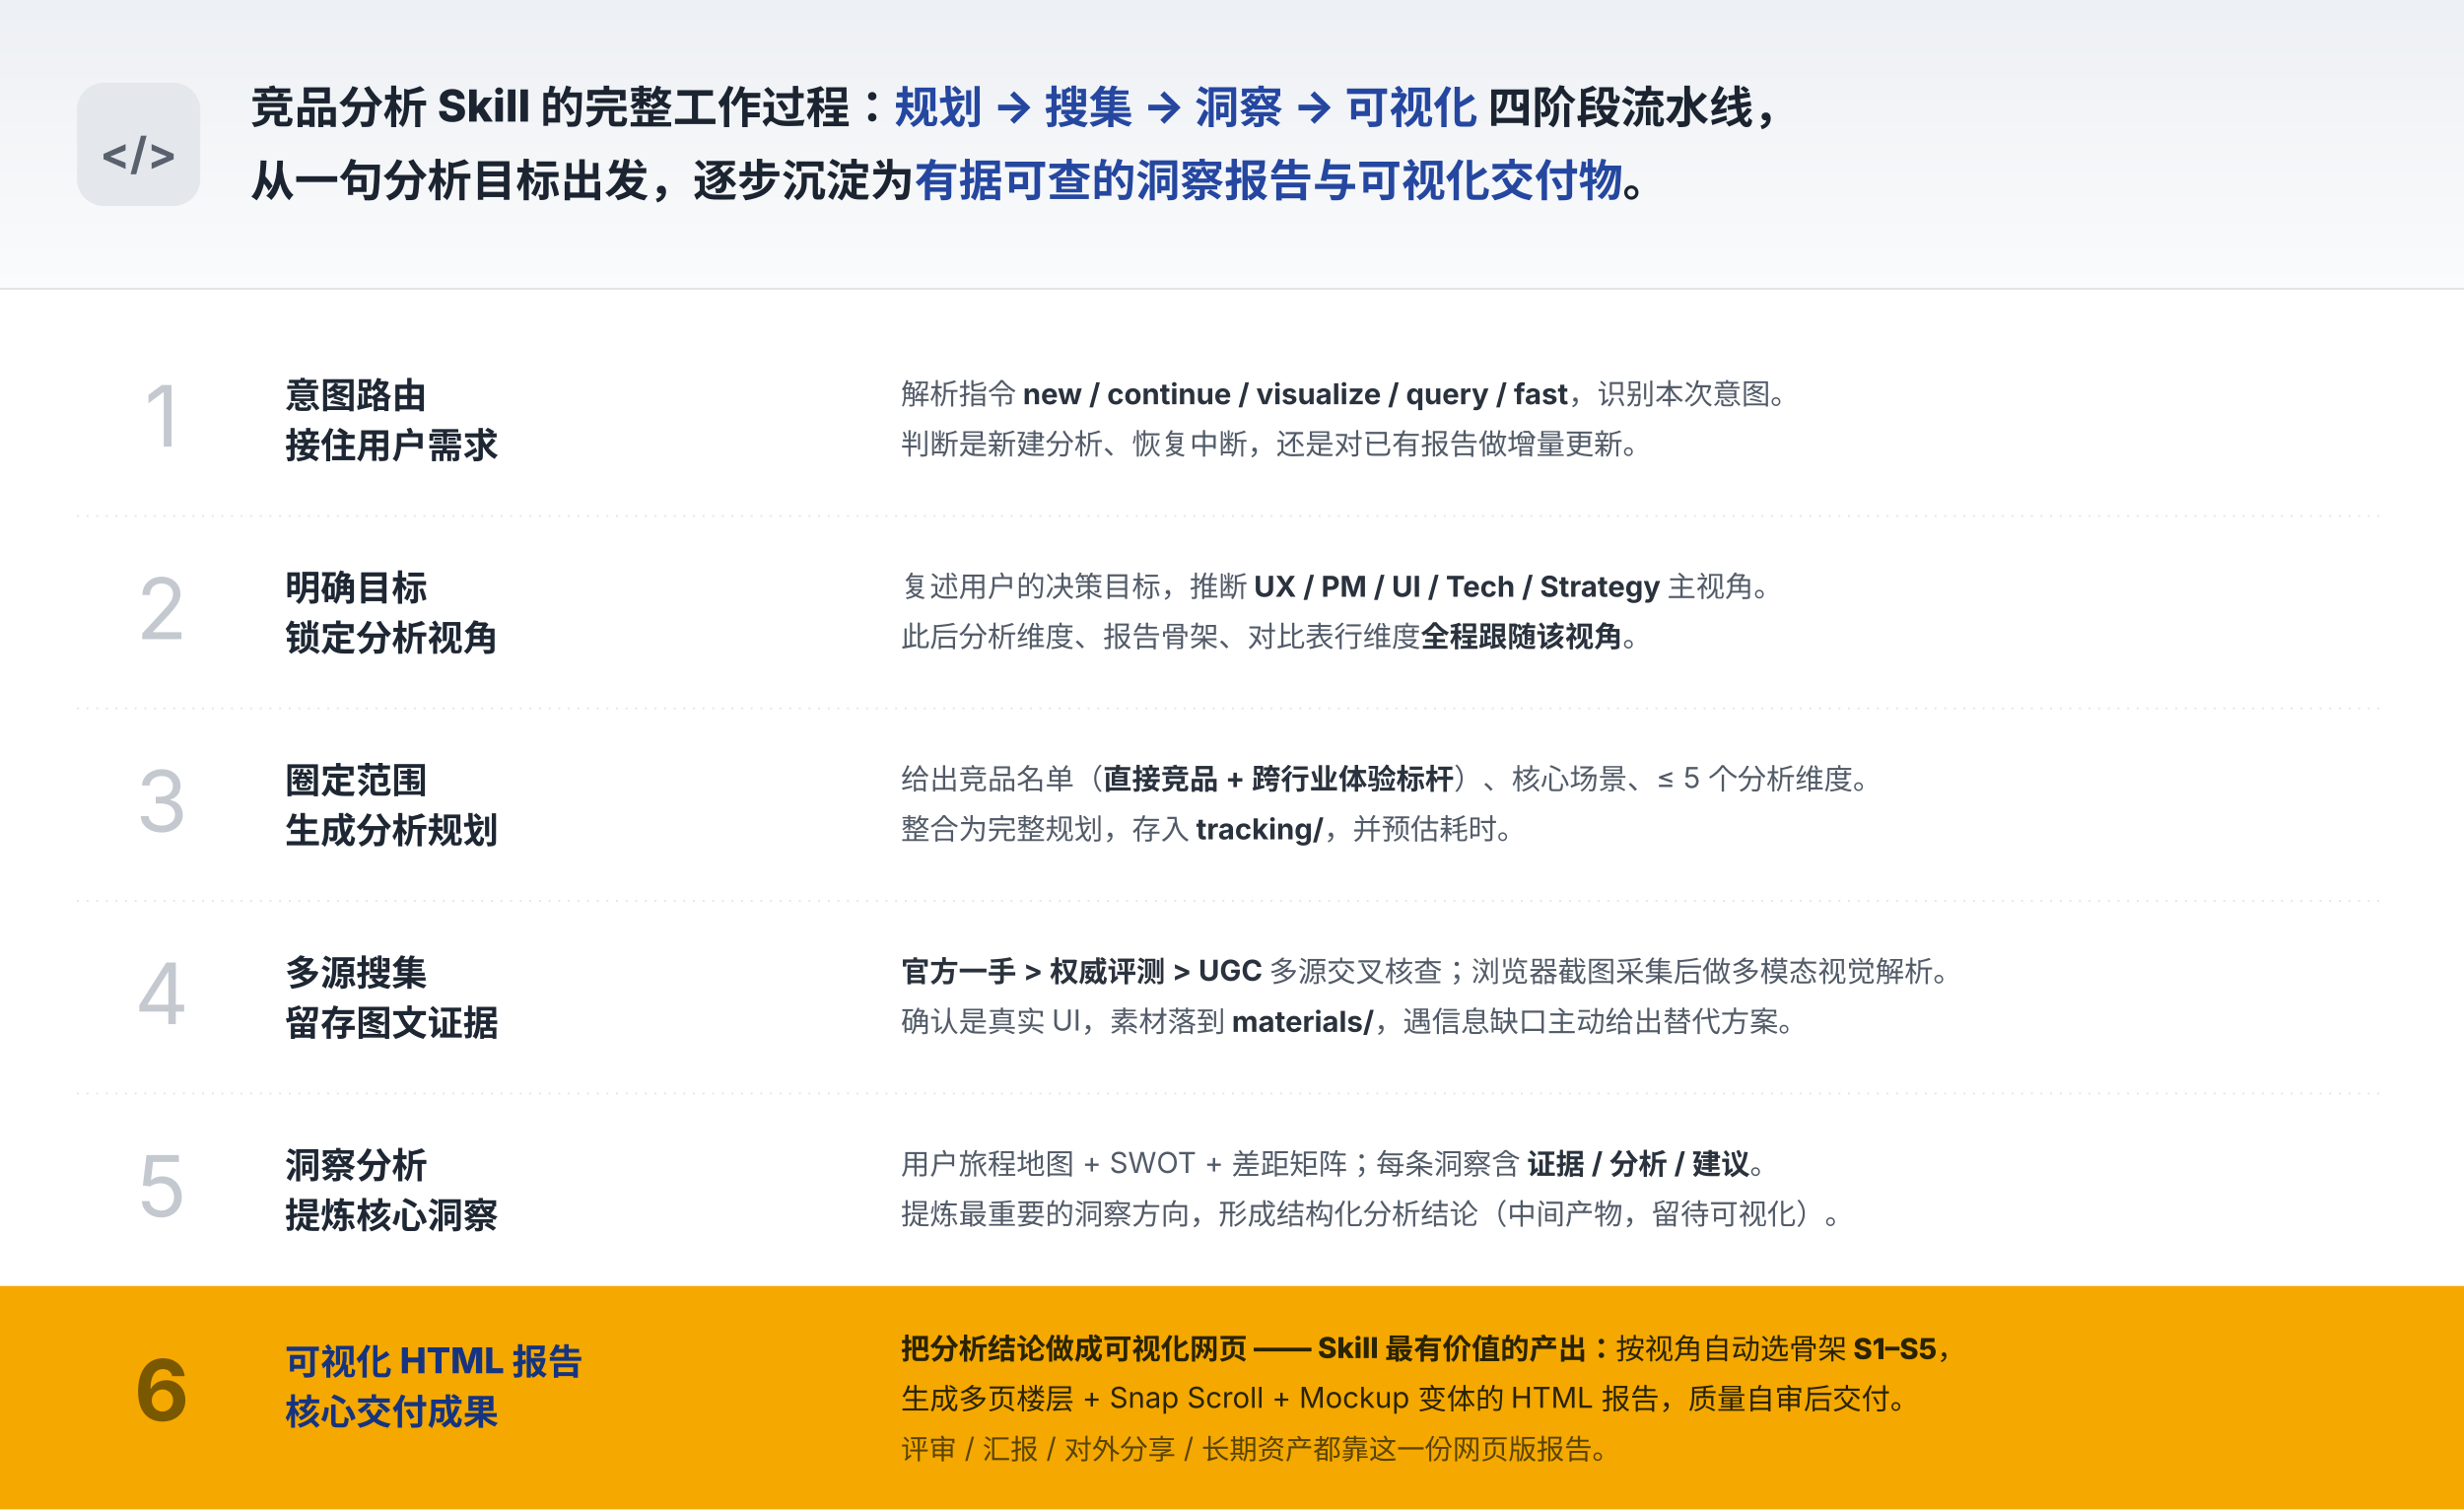
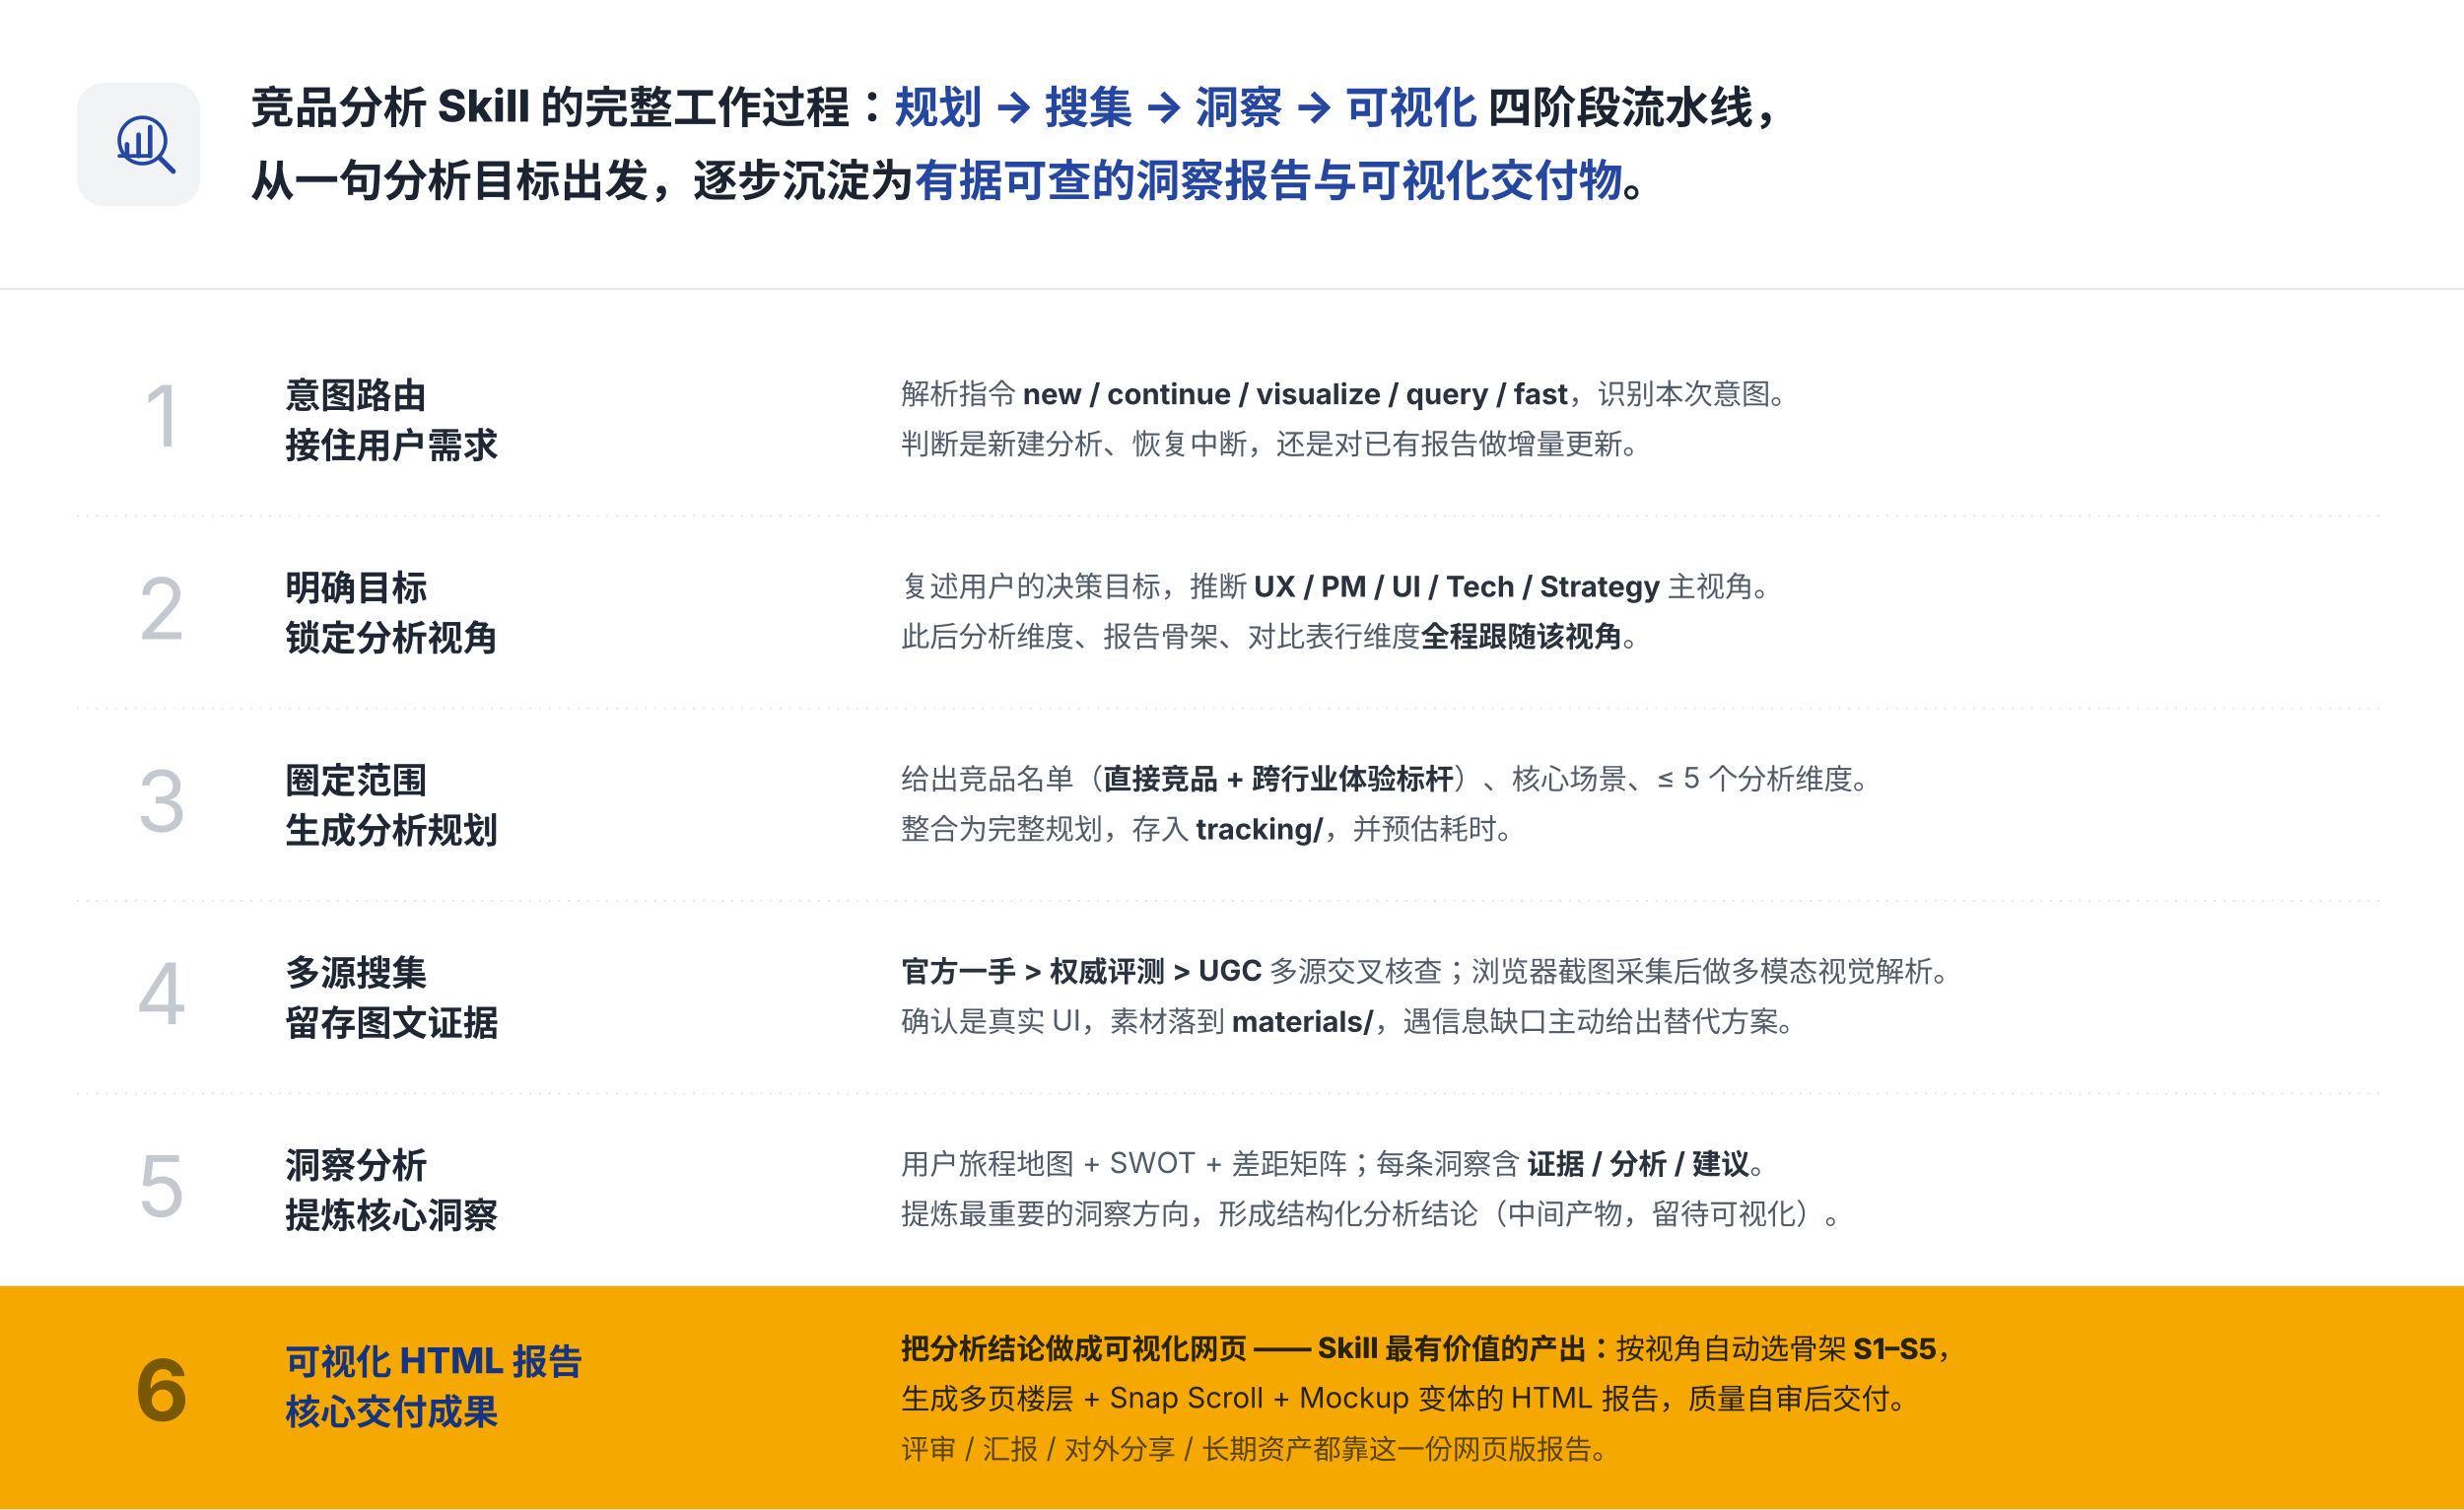
<svg xmlns="http://www.w3.org/2000/svg" width="1280" height="784" viewBox="0 0 1280 784" font-family="'Inter','Segoe UI','PingFang SC','Microsoft YaHei',sans-serif">
  <defs>
    <linearGradient id="hg" x1="0" y1="0" x2="0" y2="1">
      <stop offset="0" stop-color="#EDF0F4" />
      <stop offset="1" stop-color="#FAFBFC" />
    </linearGradient>
  </defs>
  <rect width="1280" height="784" fill="#FFFFFF" />
-   <rect x="0" y="0" width="1280" height="150" fill="url(#hg)" />
+   <rect x="0" y="0" width="1280" height="150" fill="#FFFFFF" />
  <line x1="0" y1="150" x2="1280" y2="150" stroke="#E2E4E8" stroke-width="1" />
-   <rect x="40" y="43" width="64" height="64" rx="14" fill="#E4E7EB" />
-   <text x="72" y="88" fill="#59616E" font-size="23" font-weight="700" text-anchor="middle">&lt;/&gt;</text>
+   <rect x="40" y="43" width="64" height="64" rx="14" fill="#F1F3F5" />
+   <g transform="translate(72,75)" stroke="#2547A0" stroke-width="1.9" fill="none" stroke-linecap="round" stroke-linejoin="round">
+     <line x1="-10" y1="6" x2="6" y2="6" />
+     <line x1="-6" y1="6" x2="-6" y2="0" stroke-width="2.4" />
+     <line x1="0" y1="6" x2="0" y2="-5" stroke-width="2.4" />
+     <line x1="6" y1="6" x2="6" y2="-9" stroke-width="2.4" />
+     <circle cx="2" cy="-2" r="12" />
+     <line x1="11" y1="7" x2="18" y2="14" stroke-width="2.6" />
+   </g>
  <text x="130" y="64" fill="#1B2430" font-size="23" font-weight="800">竞品分析 Skill 的完整工作过程：<tspan fill="#2547A0">规划 → 搜集 → 洞察 → 可视化</tspan> 四阶段流水线，</text>
  <text x="130" y="102" fill="#1B2430" font-size="23" font-weight="800">从一句分析目标出发，逐步沉淀为<tspan fill="#2547A0">有据可查的洞察报告与可视化交付物</tspan>。</text>
  <g stroke="#E4E6EA" stroke-width="1" stroke-dasharray="1 4">
    <line x1="40" y1="268" x2="1240" y2="268" />
    <line x1="40" y1="368" x2="1240" y2="368" />
    <line x1="40" y1="468" x2="1240" y2="468" />
    <line x1="40" y1="568" x2="1240" y2="568" />
  </g>
  <text x="84" y="232" fill="#C4C9D0" font-size="44" font-weight="400" text-anchor="middle">1</text>
  <text x="148" y="212" fill="#1E2733" font-size="18.5" font-weight="700">意图路由</text>
  <text x="148" y="238" fill="#1E2733" font-size="18.5" font-weight="700">接住用户需求</text>
  <text x="468" y="210" fill="#525B68" font-size="15">解析指令 <tspan font-weight="700" fill="#2A323D">new / continue / visualize / query / fast</tspan>，识别本次意图。</text>
  <text x="468" y="236" fill="#525B68" font-size="15">判断是新建分析、恢复中断，还是对已有报告做增量更新。</text>
  <text x="84" y="332" fill="#C4C9D0" font-size="44" font-weight="400" text-anchor="middle">2</text>
  <text x="148" y="312" fill="#1E2733" font-size="18.5" font-weight="700">明确目标</text>
  <text x="148" y="338" fill="#1E2733" font-size="18.5" font-weight="700">锁定分析视角</text>
  <text x="468" y="310" fill="#525B68" font-size="15">复述用户的决策目标，推断 <tspan font-weight="700" fill="#2A323D">UX / PM / UI / Tech / Strategy</tspan> 主视角。</text>
  <text x="468" y="336" fill="#525B68" font-size="15">此后分析维度、报告骨架、对比表行维度<tspan font-weight="700" fill="#2A323D">全程跟随该视角</tspan>。</text>
  <text x="84" y="432" fill="#C4C9D0" font-size="44" font-weight="400" text-anchor="middle">3</text>
  <text x="148" y="412" fill="#1E2733" font-size="18.5" font-weight="700">圈定范围</text>
  <text x="148" y="438" fill="#1E2733" font-size="18.5" font-weight="700">生成分析规划</text>
  <text x="468" y="410" fill="#525B68" font-size="15">给出竞品名单（<tspan font-weight="700" fill="#2A323D">直接竞品 + 跨行业体验标杆</tspan>）、核心场景、≤ 5 个分析维度。</text>
  <text x="468" y="436" fill="#525B68" font-size="15">整合为完整规划，存入 <tspan font-weight="700" fill="#2A323D">tracking/</tspan>，并预估耗时。</text>
  <text x="84" y="532" fill="#C4C9D0" font-size="44" font-weight="400" text-anchor="middle">4</text>
  <text x="148" y="512" fill="#1E2733" font-size="18.5" font-weight="700">多源搜集</text>
  <text x="148" y="538" fill="#1E2733" font-size="18.5" font-weight="700">留存图文证据</text>
  <text x="468" y="510" fill="#525B68" font-size="15">
    <tspan font-weight="700" fill="#2A323D">官方一手 &gt; 权威评测 &gt; UGC</tspan> 多源交叉核查；浏览器截图采集后做多模态视觉解析。</text>
  <text x="468" y="536" fill="#525B68" font-size="15">确认是真实 UI，素材落到 <tspan font-weight="700" fill="#2A323D">materials/</tspan>，遇信息缺口主动给出替代方案。</text>
  <text x="84" y="632" fill="#C4C9D0" font-size="44" font-weight="400" text-anchor="middle">5</text>
  <text x="148" y="612" fill="#1E2733" font-size="18.5" font-weight="700">洞察分析</text>
  <text x="148" y="638" fill="#1E2733" font-size="18.5" font-weight="700">提炼核心洞察</text>
  <text x="468" y="610" fill="#525B68" font-size="15">用户旅程地图 + SWOT + 差距矩阵；每条洞察含 <tspan font-weight="700" fill="#2A323D">证据 / 分析 / 建议</tspan>。</text>
  <text x="468" y="636" fill="#525B68" font-size="15">提炼最重要的洞察方向，形成结构化分析结论（中间产物，留待可视化）。</text>
  <rect x="0" y="668" width="1280" height="116" fill="#F4A800" />
  <text x="84" y="738" fill="#7A5800" font-size="44" font-weight="700" text-anchor="middle">6</text>
  <text x="148" y="714" fill="#16347F" font-size="18.5" font-weight="800">可视化 HTML 报告</text>
  <text x="148" y="740" fill="#16347F" font-size="18.5" font-weight="800">核心交付成果</text>
  <text x="468" y="706" fill="#2A2300" font-size="15">
    <tspan font-weight="800">把分析结论做成可视化网页 —— Skill 最有价值的产出：</tspan>按视角自动选骨架 <tspan font-weight="800">S1–S5</tspan>，</text>
  <text x="468" y="732" fill="#2A2300" font-size="15">生成多页楼层 + Snap Scroll + Mockup 变体的 HTML 报告，质量自审后交付。</text>
  <text x="468" y="758" fill="#5A4400" font-size="14.5">评审 / 汇报 / 对外分享 / 长期资产都靠这一份网页版报告。</text>
</svg>
